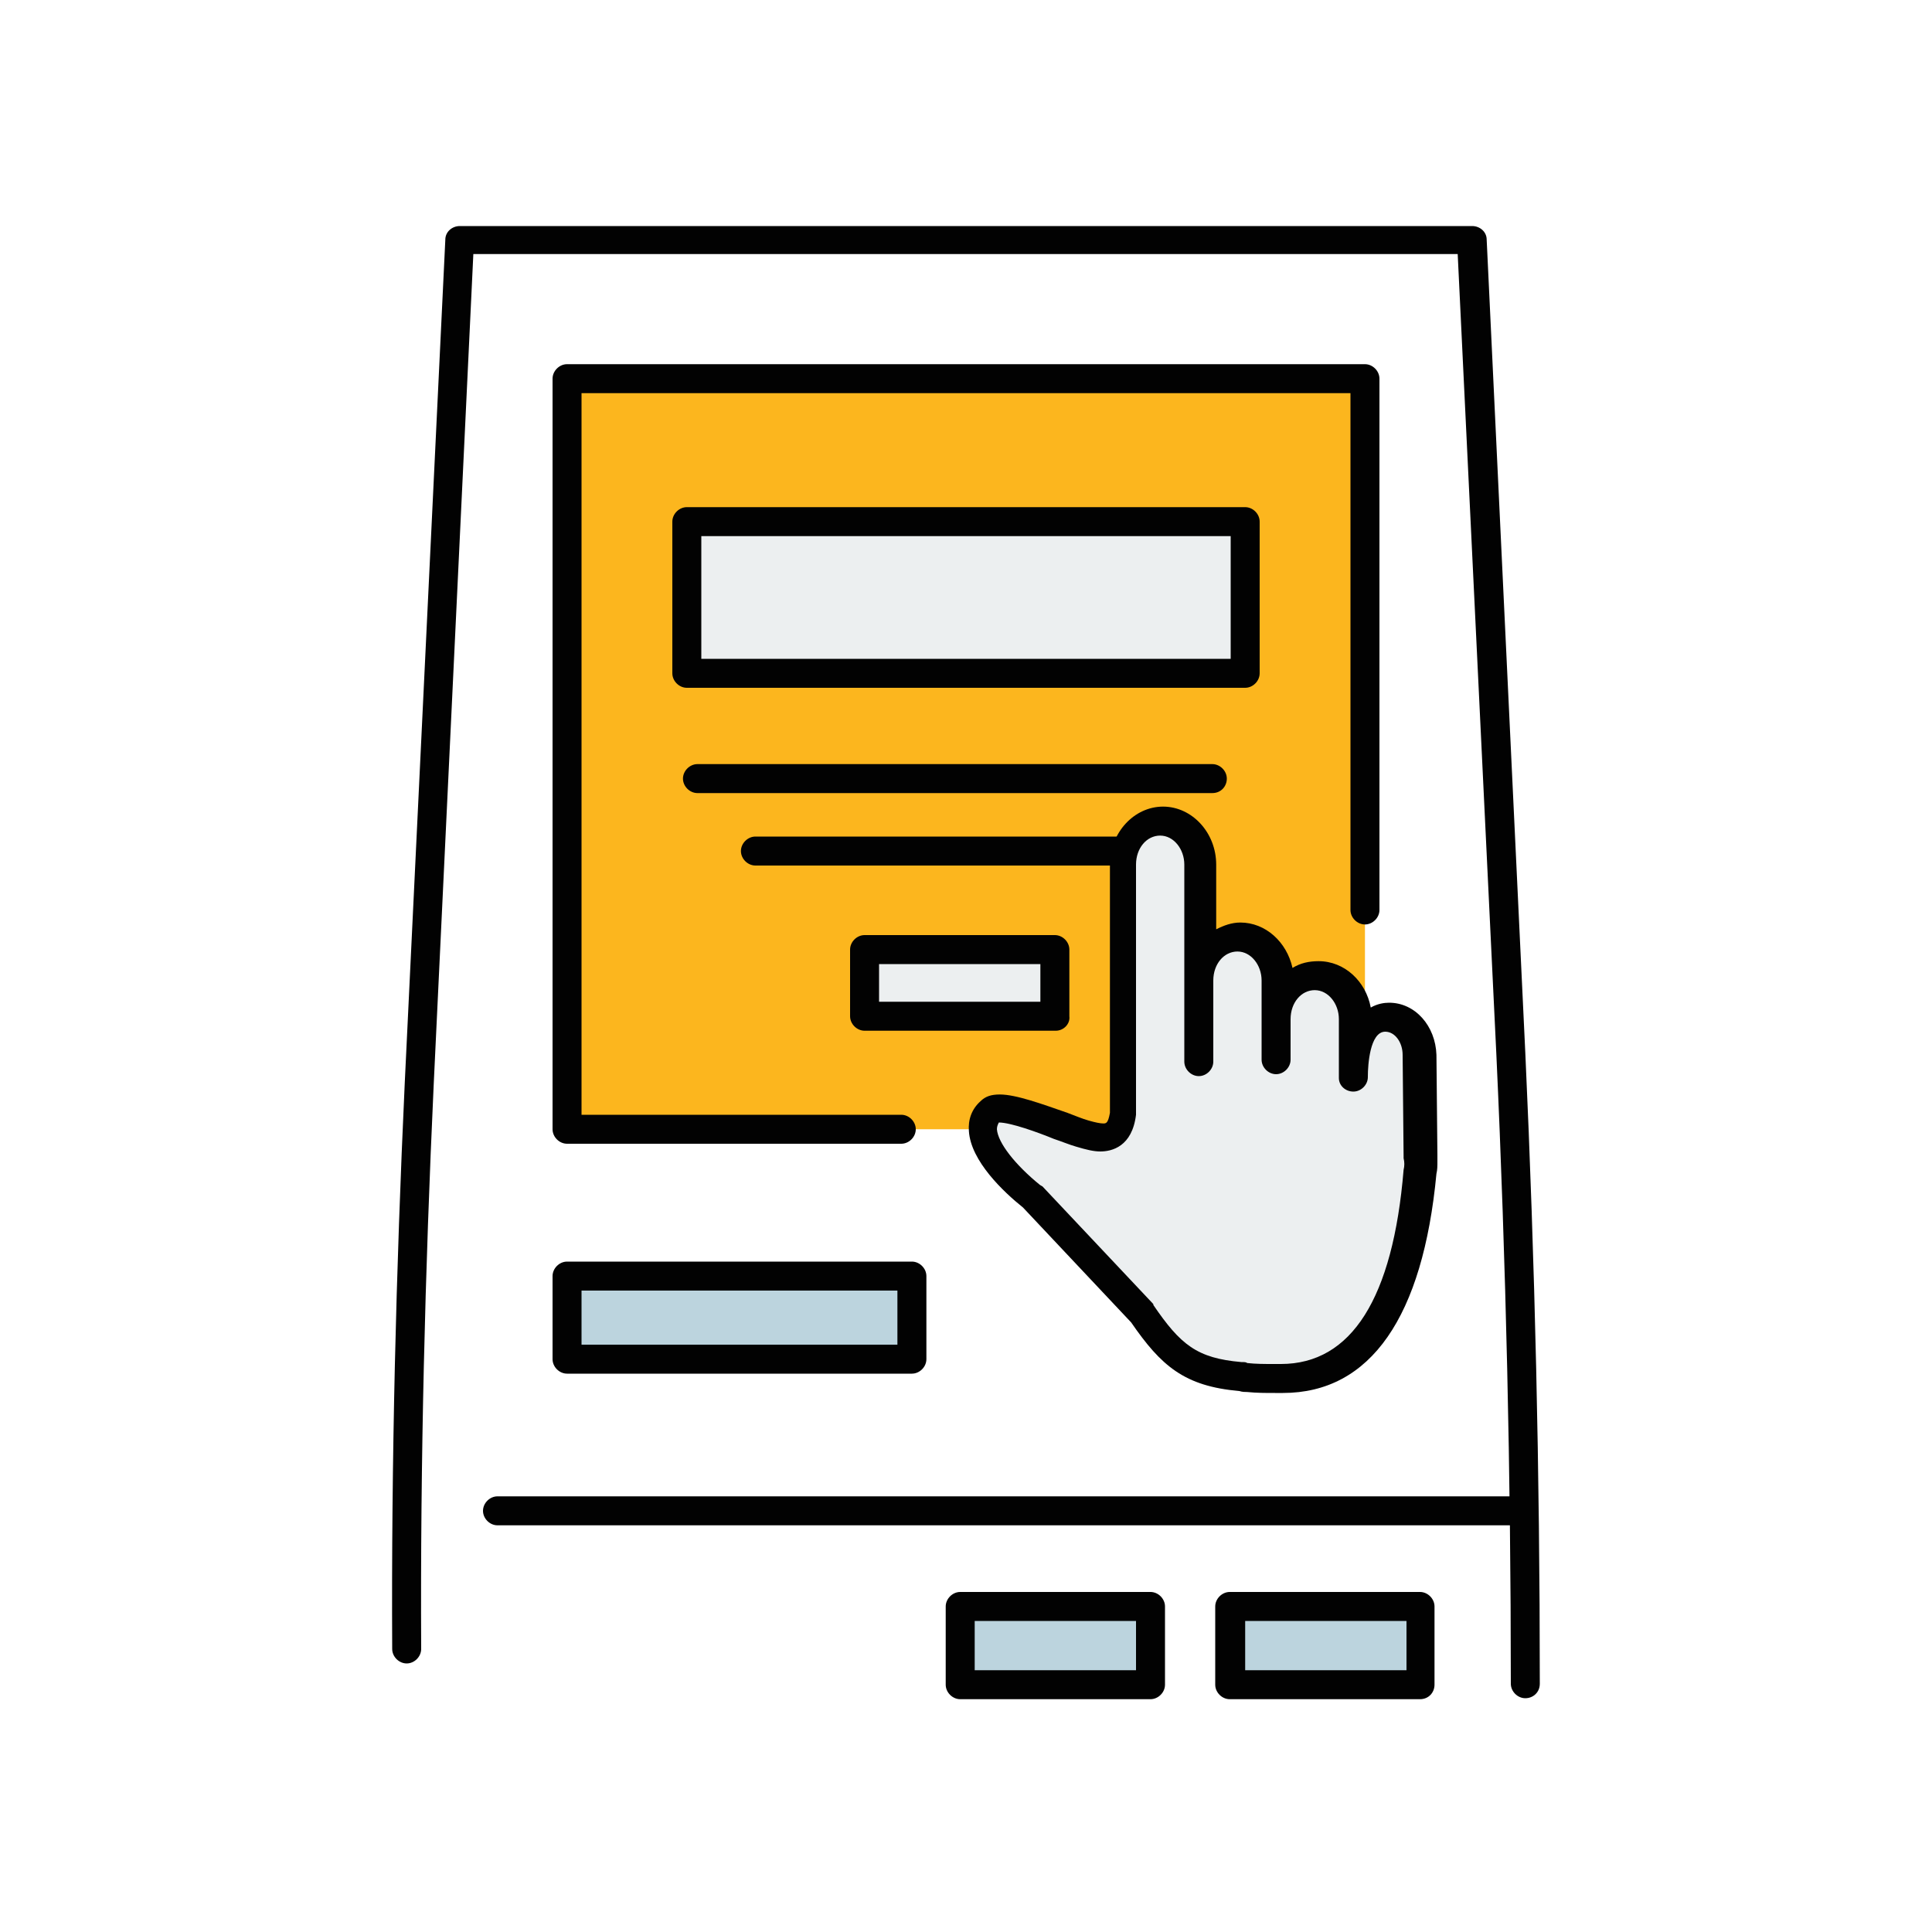
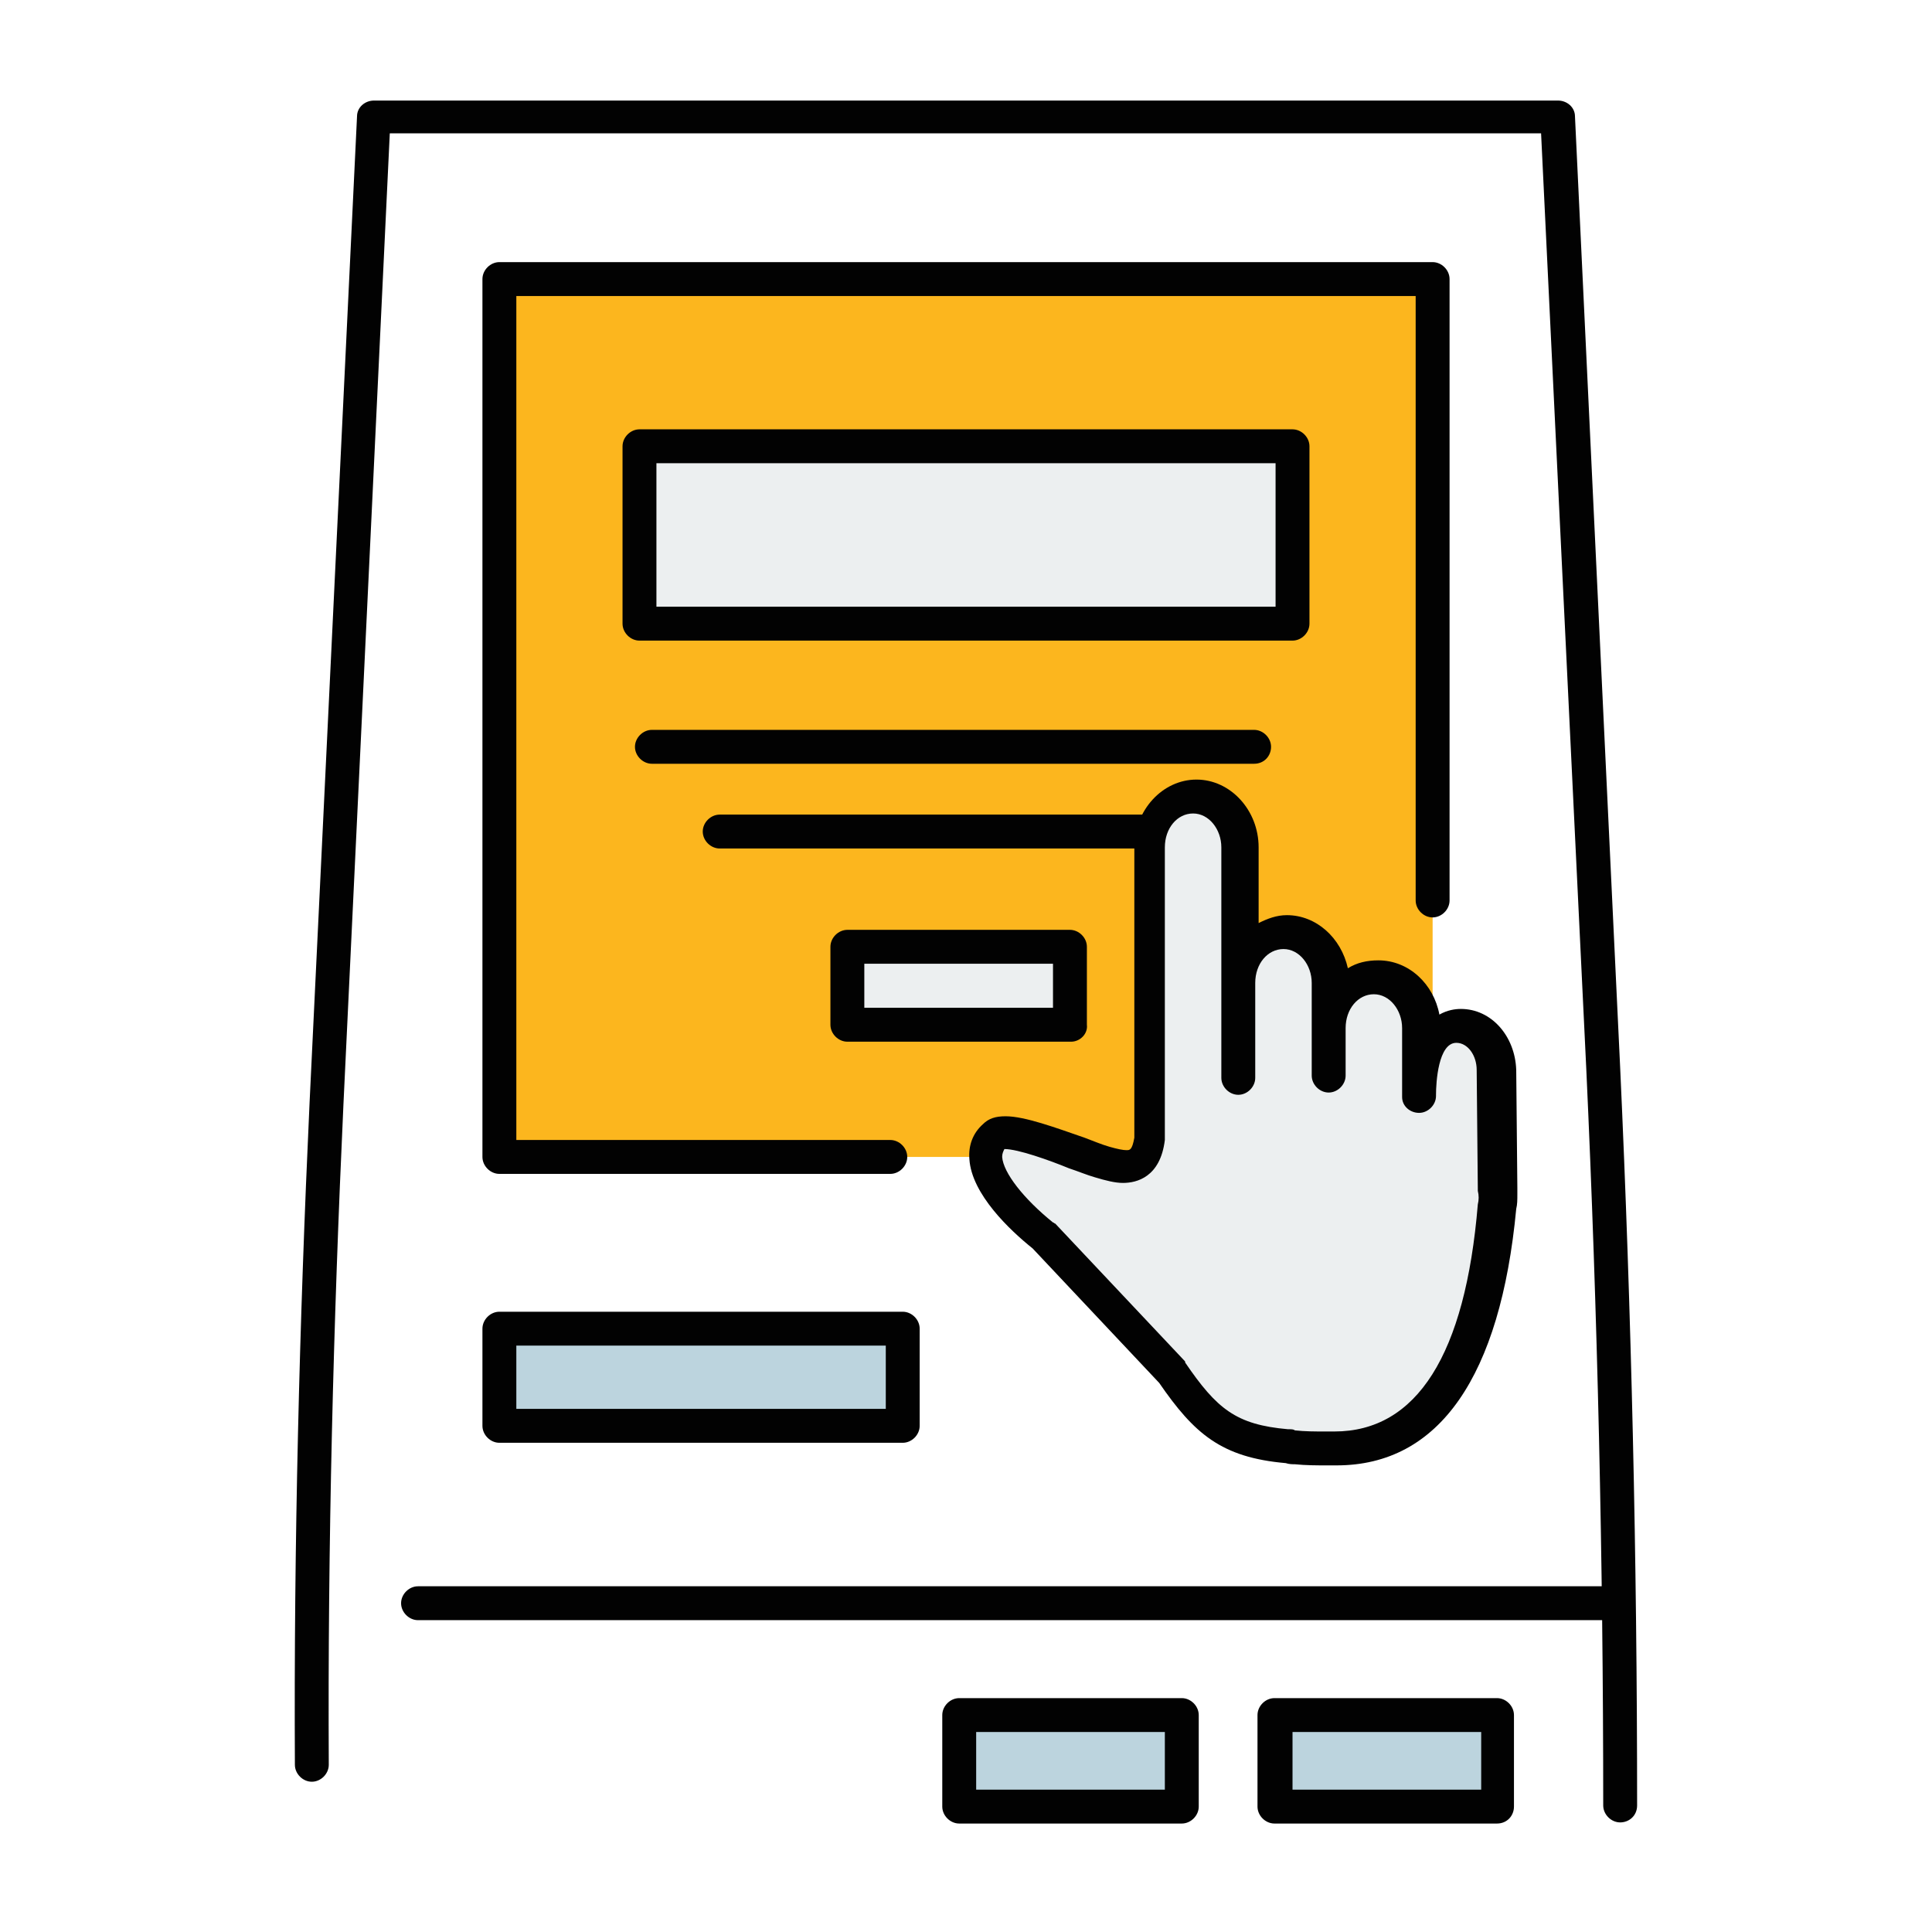
- <svg xmlns="http://www.w3.org/2000/svg" version="1.1" id="Layer_1" x="0px" y="0px" width="200px" height="200px" viewBox="0 0 200 200" enable-background="new 0 0 200 200" xml:space="preserve">
+ <svg xmlns="http://www.w3.org/2000/svg" version="1.1" id="Layer_1" x="0px" y="0px" width="171px" height="171px" viewBox="-84.5 116.5 171 171" enable-background="new -84.5 116.5 171 171" xml:space="preserve">
  <g>
    <g>
-       <rect x="58.7" y="39.2" fill="#FCB61E" width="82.6" height="77.7" />
+       <rect x="-40.3" y="141.2" fill="#FCB61E" width="82.6" height="77.7" />
    </g>
    <g>
-       <path fill="#020202" d="M93.3,118.4H58.7c-0.8,0-1.5-0.7-1.5-1.5V39.2c0-0.8,0.7-1.5,1.5-1.5h82.6c0.8,0,1.5,0.7,1.5,1.5v55    c0,0.8-0.7,1.5-1.5,1.5s-1.5-0.7-1.5-1.5V40.7H60.2v74.7h33.1c0.8,0,1.5,0.7,1.5,1.5S94.1,118.4,93.3,118.4z" />
+       <path fill="#020202" d="M-5.7,220.4h-34.6c-0.8,0-1.5-0.7-1.5-1.5v-77.7c0-0.8,0.7-1.5,1.5-1.5h82.6c0.8,0,1.5,0.7,1.5,1.5v55    c0,0.8-0.7,1.5-1.5,1.5s-1.5-0.7-1.5-1.5v-53.5h-79.6v74.7h33.1c0.8,0,1.5,0.7,1.5,1.5S-4.9,220.4-5.7,220.4z" />
    </g>
    <g>
-       <rect x="71.1" y="54" fill="#ECEFF0" width="57.8" height="15.7" />
-       <path fill="#020202" d="M128.9,71.2H71.1c-0.8,0-1.5-0.7-1.5-1.5V54c0-0.8,0.7-1.5,1.5-1.5h57.8c0.8,0,1.5,0.7,1.5,1.5v15.7    C130.4,70.5,129.7,71.2,128.9,71.2z M72.6,68.2h54.8V55.5H72.6V68.2z" />
+       <rect x="-27.9" y="156" fill="#ECEFF0" width="57.8" height="15.7" />
+       <path fill="#020202" d="M29.9,173.2h-57.8c-0.8,0-1.5-0.7-1.5-1.5V156c0-0.8,0.7-1.5,1.5-1.5h57.8c0.8,0,1.5,0.7,1.5,1.5v15.7    C31.4,172.5,30.7,173.2,29.9,173.2z M-26.4,170.2h54.8v-12.7h-54.8V170.2z" />
    </g>
    <g>
-       <path fill="#020202" d="M125.5,82.1H72.2c-0.8,0-1.5-0.7-1.5-1.5s0.7-1.5,1.5-1.5h53.3c0.8,0,1.5,0.7,1.5,1.5    S126.4,82.1,125.5,82.1z" />
+       <path fill="#020202" d="M26.5,184.1h-53.3c-0.8,0-1.5-0.7-1.5-1.5c0-0.8,0.7-1.5,1.5-1.5h53.3c0.8,0,1.5,0.7,1.5,1.5    C28,183.4,27.4,184.1,26.5,184.1z" />
    </g>
    <g>
-       <path fill="#020202" d="M119.5,89.6H78.2c-0.8,0-1.5-0.7-1.5-1.5s0.7-1.5,1.5-1.5h41.4c0.8,0,1.5,0.7,1.5,1.5    S120.4,89.6,119.5,89.6z" />
+       <path fill="#020202" d="M20.5,191.6h-41.3c-0.8,0-1.5-0.7-1.5-1.5c0-0.8,0.7-1.5,1.5-1.5h41.4c0.8,0,1.5,0.7,1.5,1.5    C22.1,190.9,21.4,191.6,20.5,191.6z" />
    </g>
    <g>
-       <path fill="#ECEFF0" d="M147,119.8L147,119.8l-0.1-10.6c0-2.2-1.5-3.9-3.3-3.9c-1.8,0-3.3,1.6-3.3,6.2l0-6c0-2.5-1.8-4.5-4-4.5    c-2.2,0-4,2-4,4.5v4.2l0-8.2c0-2.5-1.8-4.5-4-4.5c-2.2,0-4,2-4,4.5l0,8.4V89.5c0-2.5-1.8-4.5-4-4.5c-2.2,0-4,2-4,4.5    c0,0,0,25.8,0,25.8c-0.3,2.6-1.7,2.9-4.2,2c-3-1-8.5-3.4-9.6-2.4c-2.2,2.2,0.7,6,4.3,8.9l11.4,12.1c3,4.3,4.9,6.1,10.2,6.6    c0.3,0,0.5,0.1,0.7,0.1c0.9,0.1,1.8,0.1,2.8,0.1c2.5,0,13.2,1.1,15-21.5C147,120.8,147,120.3,147,119.8z" />
-       <path fill="#020202" d="M132.8,144.2C132.8,144.2,132.8,144.2,132.8,144.2l-0.8,0c-1,0-1.9,0-2.9-0.1c-0.2,0-0.5,0-0.8-0.1    c-5.7-0.5-8.1-2.6-11.2-7.1l-11.2-11.9c-2-1.6-5.4-4.8-5.6-7.9c-0.1-1.2,0.3-2.3,1.2-3.1c0.5-0.5,1.1-0.7,2-0.7c1.7,0,4.4,1,7,1.9    c0.8,0.3,1.5,0.6,2.2,0.8c0.7,0.2,1.2,0.3,1.5,0.3c0.3,0,0.5,0,0.7-1.1c0-1.7,0-25.4,0-25.7c0-3.3,2.5-6,5.5-6c3,0,5.5,2.7,5.5,6    v6.7c0.8-0.4,1.6-0.7,2.5-0.7c2.6,0,4.8,2,5.4,4.7c0.8-0.5,1.7-0.7,2.7-0.7c2.7,0,4.9,2.1,5.4,4.8c0.7-0.4,1.4-0.5,1.9-0.5    c2.7,0,4.8,2.4,4.9,5.4l0.1,10.4c0,0.1,0,0.2,0,0.3c0,0.1,0,0.2,0,0.3c0,0.5,0,0.9-0.1,1.3C147.3,136.3,141.9,144.2,132.8,144.2z     M103.4,116.2c-0.1,0.2-0.2,0.4-0.2,0.7c0.1,1.4,1.9,3.7,4.5,5.8c0.1,0,0.1,0.1,0.2,0.1l11.4,12.1c0.1,0.1,0.1,0.1,0.1,0.2    c2.8,4.1,4.5,5.5,9.1,5.9c0.3,0,0.5,0,0.6,0.1c0.9,0.1,1.8,0.1,2.7,0.1l0.8,0c7.3,0,11.6-6.8,12.7-20.1c0.1-0.4,0.1-0.8,0-1.2    c0-0.1,0-0.2,0-0.2l-0.1-10.5c0-1.3-0.8-2.4-1.8-2.4c-1.6,0-1.8,3.5-1.8,4.6v0c0,0,0,0,0,0v0.1c0,0.8-0.7,1.5-1.5,1.5c0,0,0,0,0,0    c-0.8,0-1.5-0.6-1.5-1.4v0l0,0c0,0,0,0,0-0.1v-0.1c0,0,0,0,0,0l0-5.9c0-1.6-1.1-3-2.5-3s-2.5,1.3-2.5,3v4.2c0,0.8-0.7,1.5-1.5,1.5    c0,0,0,0,0,0c-0.8,0-1.5-0.7-1.5-1.5l0-8.2c0-1.6-1.1-3-2.5-3c-1.4,0-2.5,1.3-2.5,3l0,8.4c0,0.8-0.7,1.5-1.5,1.5c0,0,0,0,0,0    c-0.8,0-1.5-0.7-1.5-1.5V89.5c0-1.6-1.1-3-2.5-3c-1.4,0-2.5,1.3-2.5,3c0,25.9,0,25.9,0,25.9c-0.4,3.3-2.5,3.8-3.7,3.8    c-0.7,0-1.5-0.2-2.5-0.5c-0.7-0.2-1.4-0.5-2.3-0.8C107.4,117.2,104.6,116.2,103.4,116.2C103.4,116.2,103.4,116.2,103.4,116.2z" />
+       <path fill="#ECEFF0" d="M48,221.8L48,221.8l-0.1-10.6c0-2.2-1.5-3.9-3.3-3.9s-3.3,1.6-3.3,6.2v-6c0-2.5-1.8-4.5-4-4.5s-4,2-4,4.5    v4.2v-8.2c0-2.5-1.8-4.5-4-4.5s-4,2-4,4.5v8.4v-20.4c0-2.5-1.8-4.5-4-4.5s-4,2-4,4.5v25.8c-0.3,2.6-1.7,2.9-4.2,2    c-3-1-8.5-3.4-9.6-2.4c-2.2,2.2,0.7,6,4.3,8.9l11.4,12.1c3,4.3,4.9,6.1,10.2,6.6c0.3,0,0.5,0.1,0.7,0.1c0.9,0.1,1.8,0.1,2.8,0.1    c2.5,0,13.2,1.1,15-21.5C48,222.8,48,222.3,48,221.8z" />
+       <path fill="#020202" d="M33.8,246.2L33.8,246.2H33c-1,0-1.9,0-2.9-0.1c-0.2,0-0.5,0-0.8-0.1c-5.7-0.5-8.1-2.6-11.2-7.1L6.9,227    c-2-1.6-5.4-4.8-5.6-7.9c-0.1-1.2,0.3-2.3,1.2-3.1c0.5-0.5,1.1-0.7,2-0.7c1.7,0,4.4,1,7,1.9c0.8,0.3,1.5,0.6,2.2,0.8    s1.2,0.3,1.5,0.3s0.5,0,0.7-1.1c0-1.7,0-25.4,0-25.7c0-3.3,2.5-6,5.5-6s5.5,2.7,5.5,6v6.7c0.8-0.4,1.6-0.7,2.5-0.7    c2.6,0,4.8,2,5.4,4.7c0.8-0.5,1.7-0.7,2.7-0.7c2.7,0,4.9,2.1,5.4,4.8c0.7-0.4,1.4-0.5,1.9-0.5c2.7,0,4.8,2.4,4.9,5.4l0.1,10.4    c0,0.1,0,0.2,0,0.3s0,0.2,0,0.3c0,0.5,0,0.9-0.1,1.3C48.3,238.3,42.9,246.2,33.8,246.2z M4.4,218.2c-0.1,0.2-0.2,0.4-0.2,0.7    c0.1,1.4,1.9,3.7,4.5,5.8c0.1,0,0.1,0.1,0.2,0.1l11.4,12.1c0.1,0.1,0.1,0.1,0.1,0.2c2.8,4.1,4.5,5.5,9.1,5.9c0.3,0,0.5,0,0.6,0.1    c0.9,0.1,1.8,0.1,2.7,0.1h0.8c7.3,0,11.6-6.8,12.7-20.1c0.1-0.4,0.1-0.8,0-1.2c0-0.1,0-0.2,0-0.2l-0.1-10.5c0-1.3-0.8-2.4-1.8-2.4    c-1.6,0-1.8,3.5-1.8,4.6l0,0l0,0v0.1c0,0.8-0.7,1.5-1.5,1.5l0,0c-0.8,0-1.5-0.6-1.5-1.4l0,0l0,0c0,0,0,0,0-0.1v-0.1l0,0v-5.9    c0-1.6-1.1-3-2.5-3s-2.5,1.3-2.5,3v4.2c0,0.8-0.7,1.5-1.5,1.5l0,0c-0.8,0-1.5-0.7-1.5-1.5v-8.2c0-1.6-1.1-3-2.5-3    c-1.4,0-2.5,1.3-2.5,3v8.4c0,0.8-0.7,1.5-1.5,1.5l0,0c-0.8,0-1.5-0.7-1.5-1.5v-20.4c0-1.6-1.1-3-2.5-3s-2.5,1.3-2.5,3    c0,25.9,0,25.9,0,25.9c-0.4,3.3-2.5,3.8-3.7,3.8c-0.7,0-1.5-0.2-2.5-0.5c-0.7-0.2-1.4-0.5-2.3-0.8C8.4,219.2,5.6,218.2,4.4,218.2    L4.4,218.2z" />
    </g>
    <g>
-       <rect x="89.5" y="98.2" fill="#ECEFF0" width="19.7" height="6.9" />
-       <path fill="#020202" d="M109.3,106.7H89.5c-0.8,0-1.5-0.7-1.5-1.5v-6.9c0-0.8,0.7-1.5,1.5-1.5h19.7c0.8,0,1.5,0.7,1.5,1.5v6.9    C110.8,106,110.1,106.7,109.3,106.7z M91,103.7h16.7v-3.9H91V103.7z" />
+       <rect x="-9.5" y="200.2" fill="#ECEFF0" width="19.7" height="6.9" />
+       <path fill="#020202" d="M10.3,208.7H-9.5c-0.8,0-1.5-0.7-1.5-1.5v-6.9c0-0.8,0.7-1.5,1.5-1.5h19.7c0.8,0,1.5,0.7,1.5,1.5v6.9    C11.8,208,11.1,208.7,10.3,208.7z M-8,205.7H8.7v-3.9H-8V205.7z" />
    </g>
  </g>
  <g>
-     <path fill="#020202" d="M156.5,157.9H51.5c-0.8,0-1.5-0.7-1.5-1.5s0.7-1.5,1.5-1.5h105.1c0.8,0,1.5,0.7,1.5,1.5   S157.3,157.9,156.5,157.9z" />
+     <path fill="#020202" d="M57.5,259.9h-105c-0.8,0-1.5-0.7-1.5-1.5s0.7-1.5,1.5-1.5H57.6c0.8,0,1.5,0.7,1.5,1.5   S58.3,259.9,57.5,259.9z" />
  </g>
  <g>
-     <rect x="99.4" y="166.3" fill="#BCD4DE" width="19.7" height="8.1" />
-     <path fill="#020202" d="M119.1,175.9H99.4c-0.8,0-1.5-0.7-1.5-1.5v-8.1c0-0.8,0.7-1.5,1.5-1.5h19.7c0.8,0,1.5,0.7,1.5,1.5v8.1   C120.6,175.2,119.9,175.9,119.1,175.9z M100.9,172.9h16.7v-5.1h-16.7V172.9z" />
+     <rect x="0.4" y="268.3" fill="#BCD4DE" width="19.7" height="8.1" />
+     <path fill="#020202" d="M20.1,277.9H0.4c-0.8,0-1.5-0.7-1.5-1.5v-8.1c0-0.8,0.7-1.5,1.5-1.5h19.7c0.8,0,1.5,0.7,1.5,1.5v8.1   C21.6,277.2,20.9,277.9,20.1,277.9z M1.9,274.9h16.7v-5.1H1.9C1.9,269.8,1.9,274.9,1.9,274.9z" />
  </g>
  <g>
-     <rect x="127.4" y="166.3" fill="#BCD4DE" width="19.7" height="8.1" />
-     <path fill="#020202" d="M147,175.9h-19.7c-0.8,0-1.5-0.7-1.5-1.5v-8.1c0-0.8,0.7-1.5,1.5-1.5H147c0.8,0,1.5,0.7,1.5,1.5v8.1   C148.5,175.2,147.9,175.9,147,175.9z M128.9,172.9h16.7v-5.1h-16.7V172.9z" />
+     <rect x="28.4" y="268.3" fill="#BCD4DE" width="19.7" height="8.1" />
+     <path fill="#020202" d="M48,277.9H28.3c-0.8,0-1.5-0.7-1.5-1.5v-8.1c0-0.8,0.7-1.5,1.5-1.5H48c0.8,0,1.5,0.7,1.5,1.5v8.1   C49.5,277.2,48.9,277.9,48,277.9z M29.9,274.9h16.7v-5.1H29.9V274.9z" />
  </g>
  <g>
-     <path fill="#020202" d="M157.9,175.8C157.9,175.8,157.9,175.8,157.9,175.8c-0.8,0-1.5-0.7-1.5-1.5c0-21.6-0.5-43.6-1.5-65.2   l-4-82.8H49l-4.1,85.9c-0.9,19.4-1.4,39-1.3,58.5c0,0.8-0.7,1.5-1.5,1.5c0,0,0,0,0,0c-0.8,0-1.5-0.7-1.5-1.5   c-0.1-19.5,0.4-39.2,1.3-58.6l4.2-87.3c0-0.8,0.7-1.4,1.5-1.4h104.8c0.8,0,1.5,0.6,1.5,1.4l4,84.2c1,21.7,1.5,43.6,1.5,65.3   C159.4,175.2,158.7,175.8,157.9,175.8z" />
+     <path fill="#020202" d="M58.9,277.8L58.9,277.8c-0.8,0-1.5-0.7-1.5-1.5c0-21.6-0.5-43.6-1.5-65.2l-4-82.8H-50l-4.1,85.9   c-0.9,19.4-1.4,39-1.3,58.5c0,0.8-0.7,1.5-1.5,1.5l0,0c-0.8,0-1.5-0.7-1.5-1.5c-0.1-19.5,0.4-39.2,1.3-58.6l4.2-87.3   c0-0.8,0.7-1.4,1.5-1.4H53.4c0.8,0,1.5,0.6,1.5,1.4l4,84.2c1,21.7,1.5,43.6,1.5,65.3C60.4,277.2,59.7,277.8,58.9,277.8z" />
  </g>
  <g>
-     <rect x="58.7" y="132.1" fill="#BCD4DE" width="35.7" height="8.6" />
-     <path fill="#020202" d="M94.4,142.2H58.7c-0.8,0-1.5-0.7-1.5-1.5v-8.6c0-0.8,0.7-1.5,1.5-1.5h35.7c0.8,0,1.5,0.7,1.5,1.5v8.6   C95.9,141.5,95.2,142.2,94.4,142.2z M60.2,139.2h32.7v-5.6H60.2V139.2z" />
+     <rect x="-40.3" y="234.1" fill="#BCD4DE" width="35.7" height="8.6" />
+     <path fill="#020202" d="M-4.6,244.2h-35.7c-0.8,0-1.5-0.7-1.5-1.5v-8.6c0-0.8,0.7-1.5,1.5-1.5h35.7c0.8,0,1.5,0.7,1.5,1.5v8.6   C-3.1,243.5-3.8,244.2-4.6,244.2z M-38.8,241.2h32.7v-5.6h-32.7V241.2z" />
  </g>
</svg>
